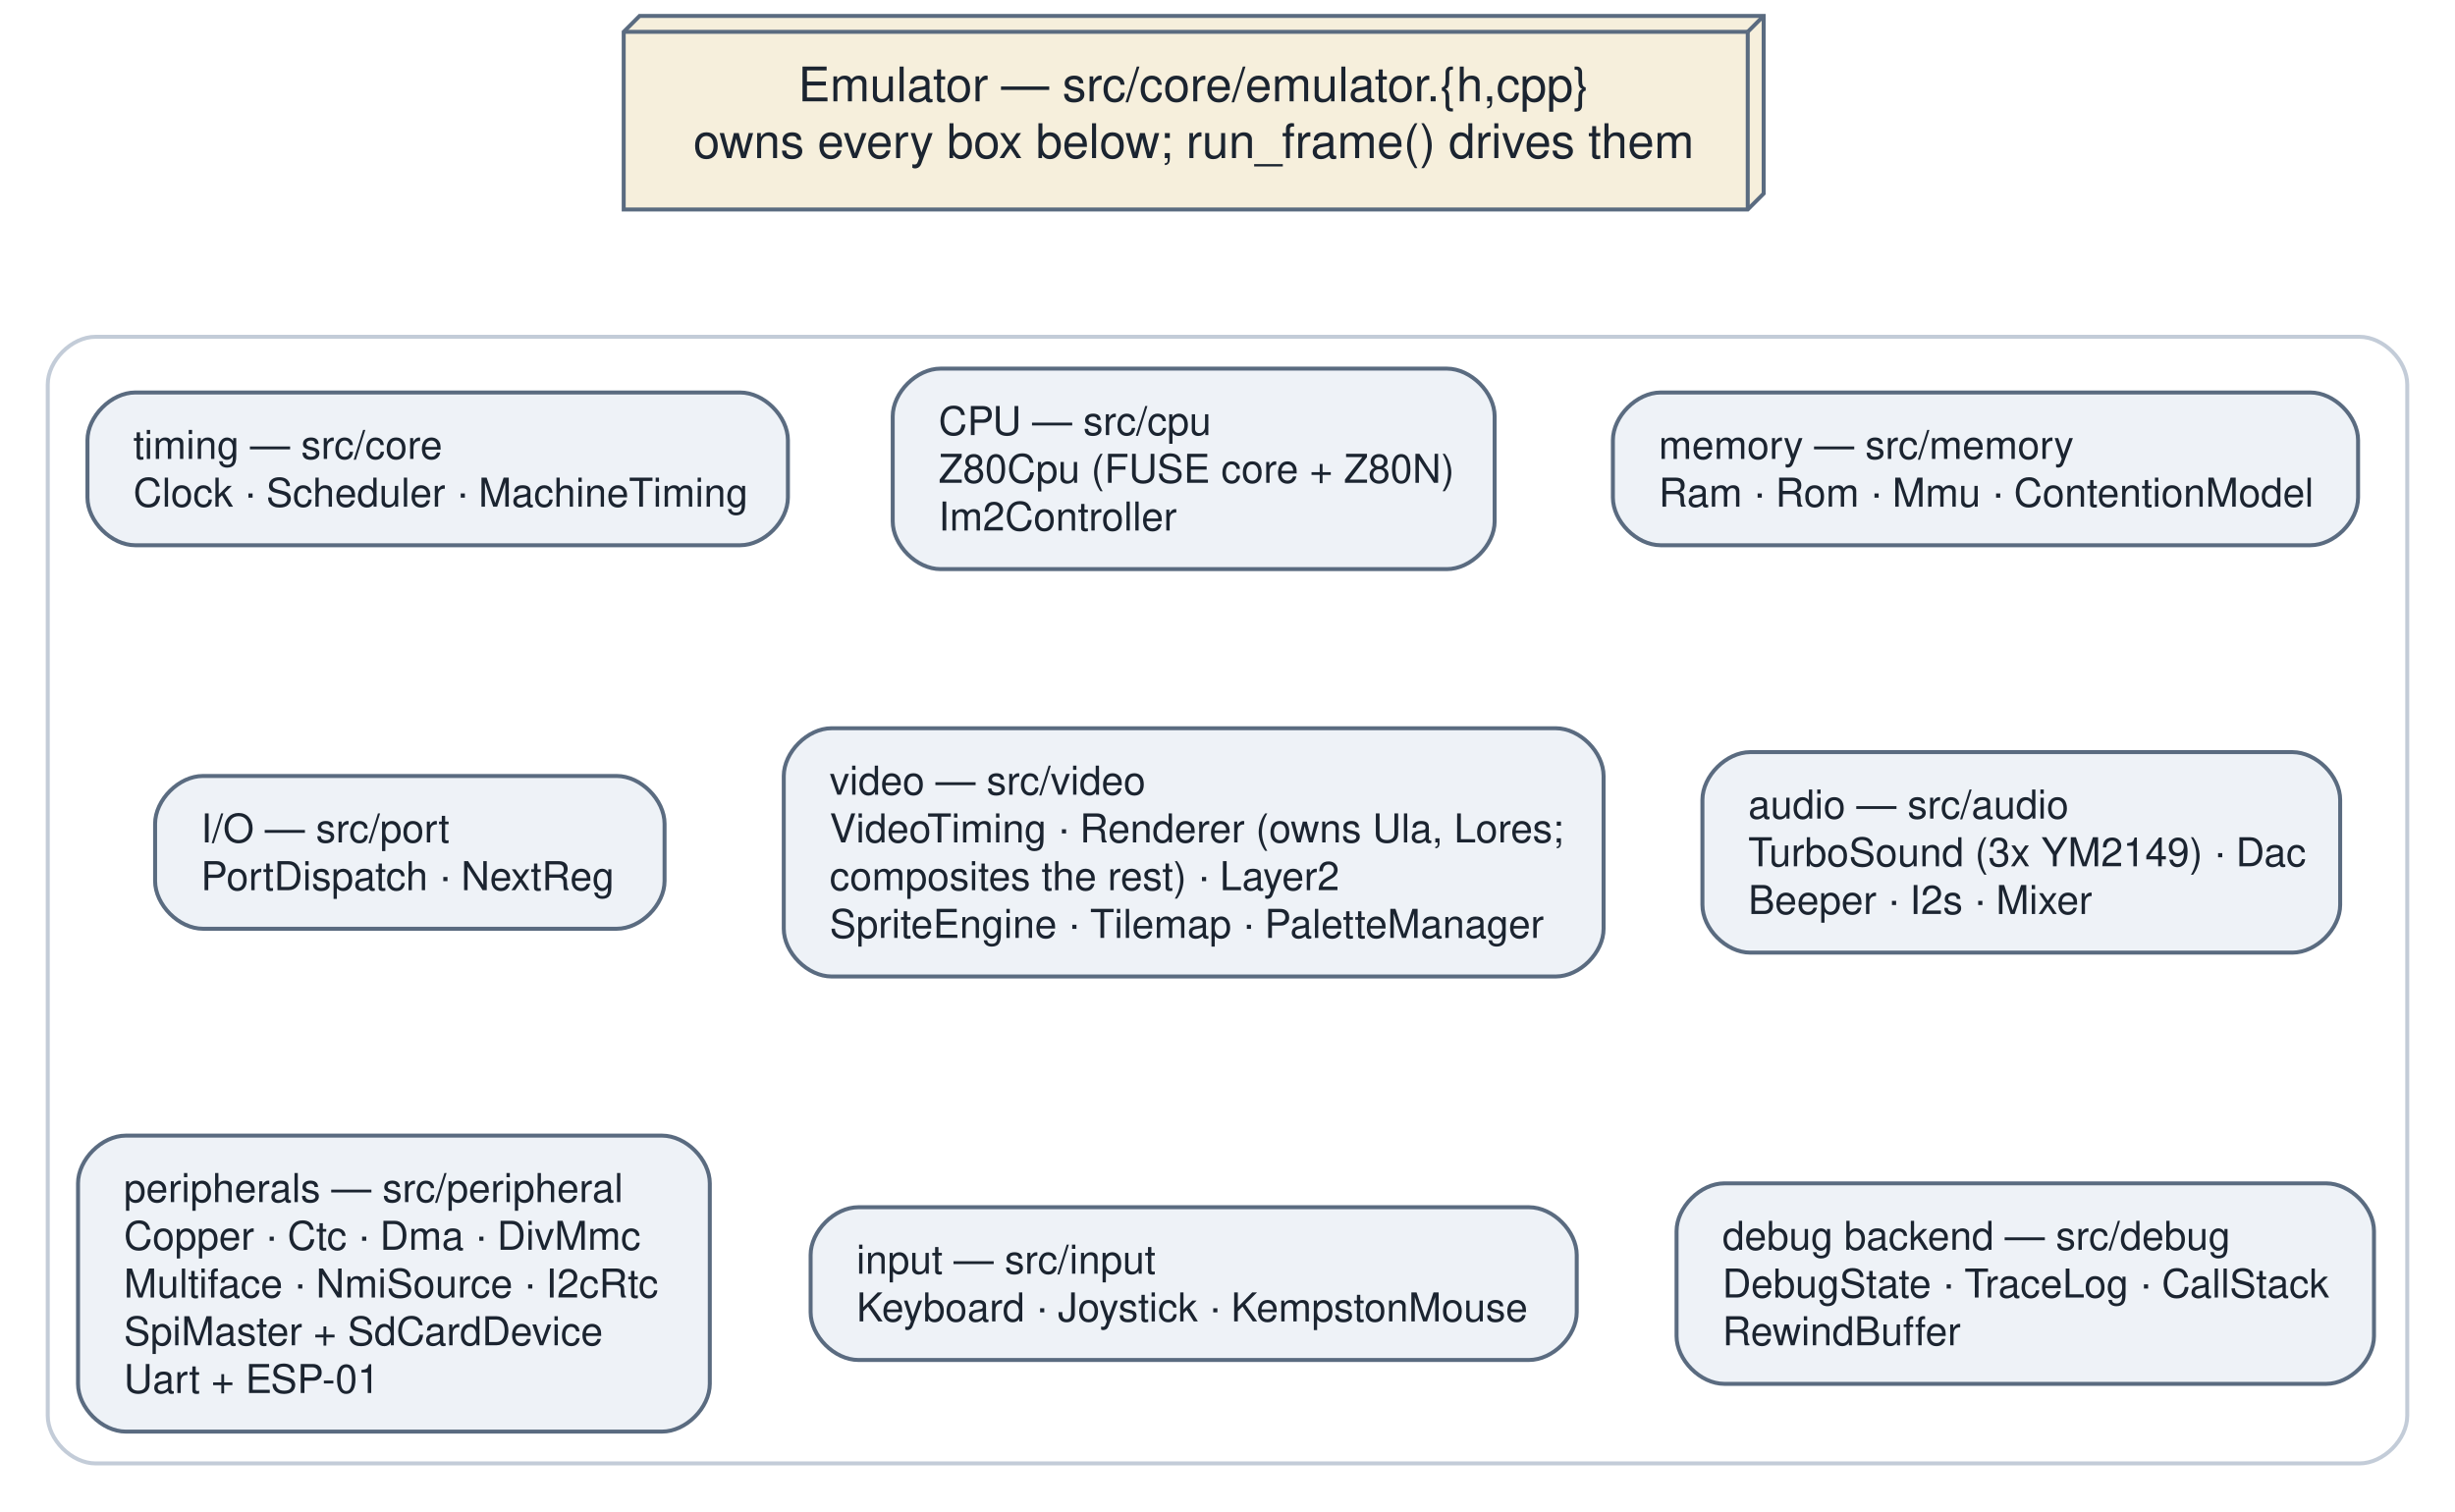
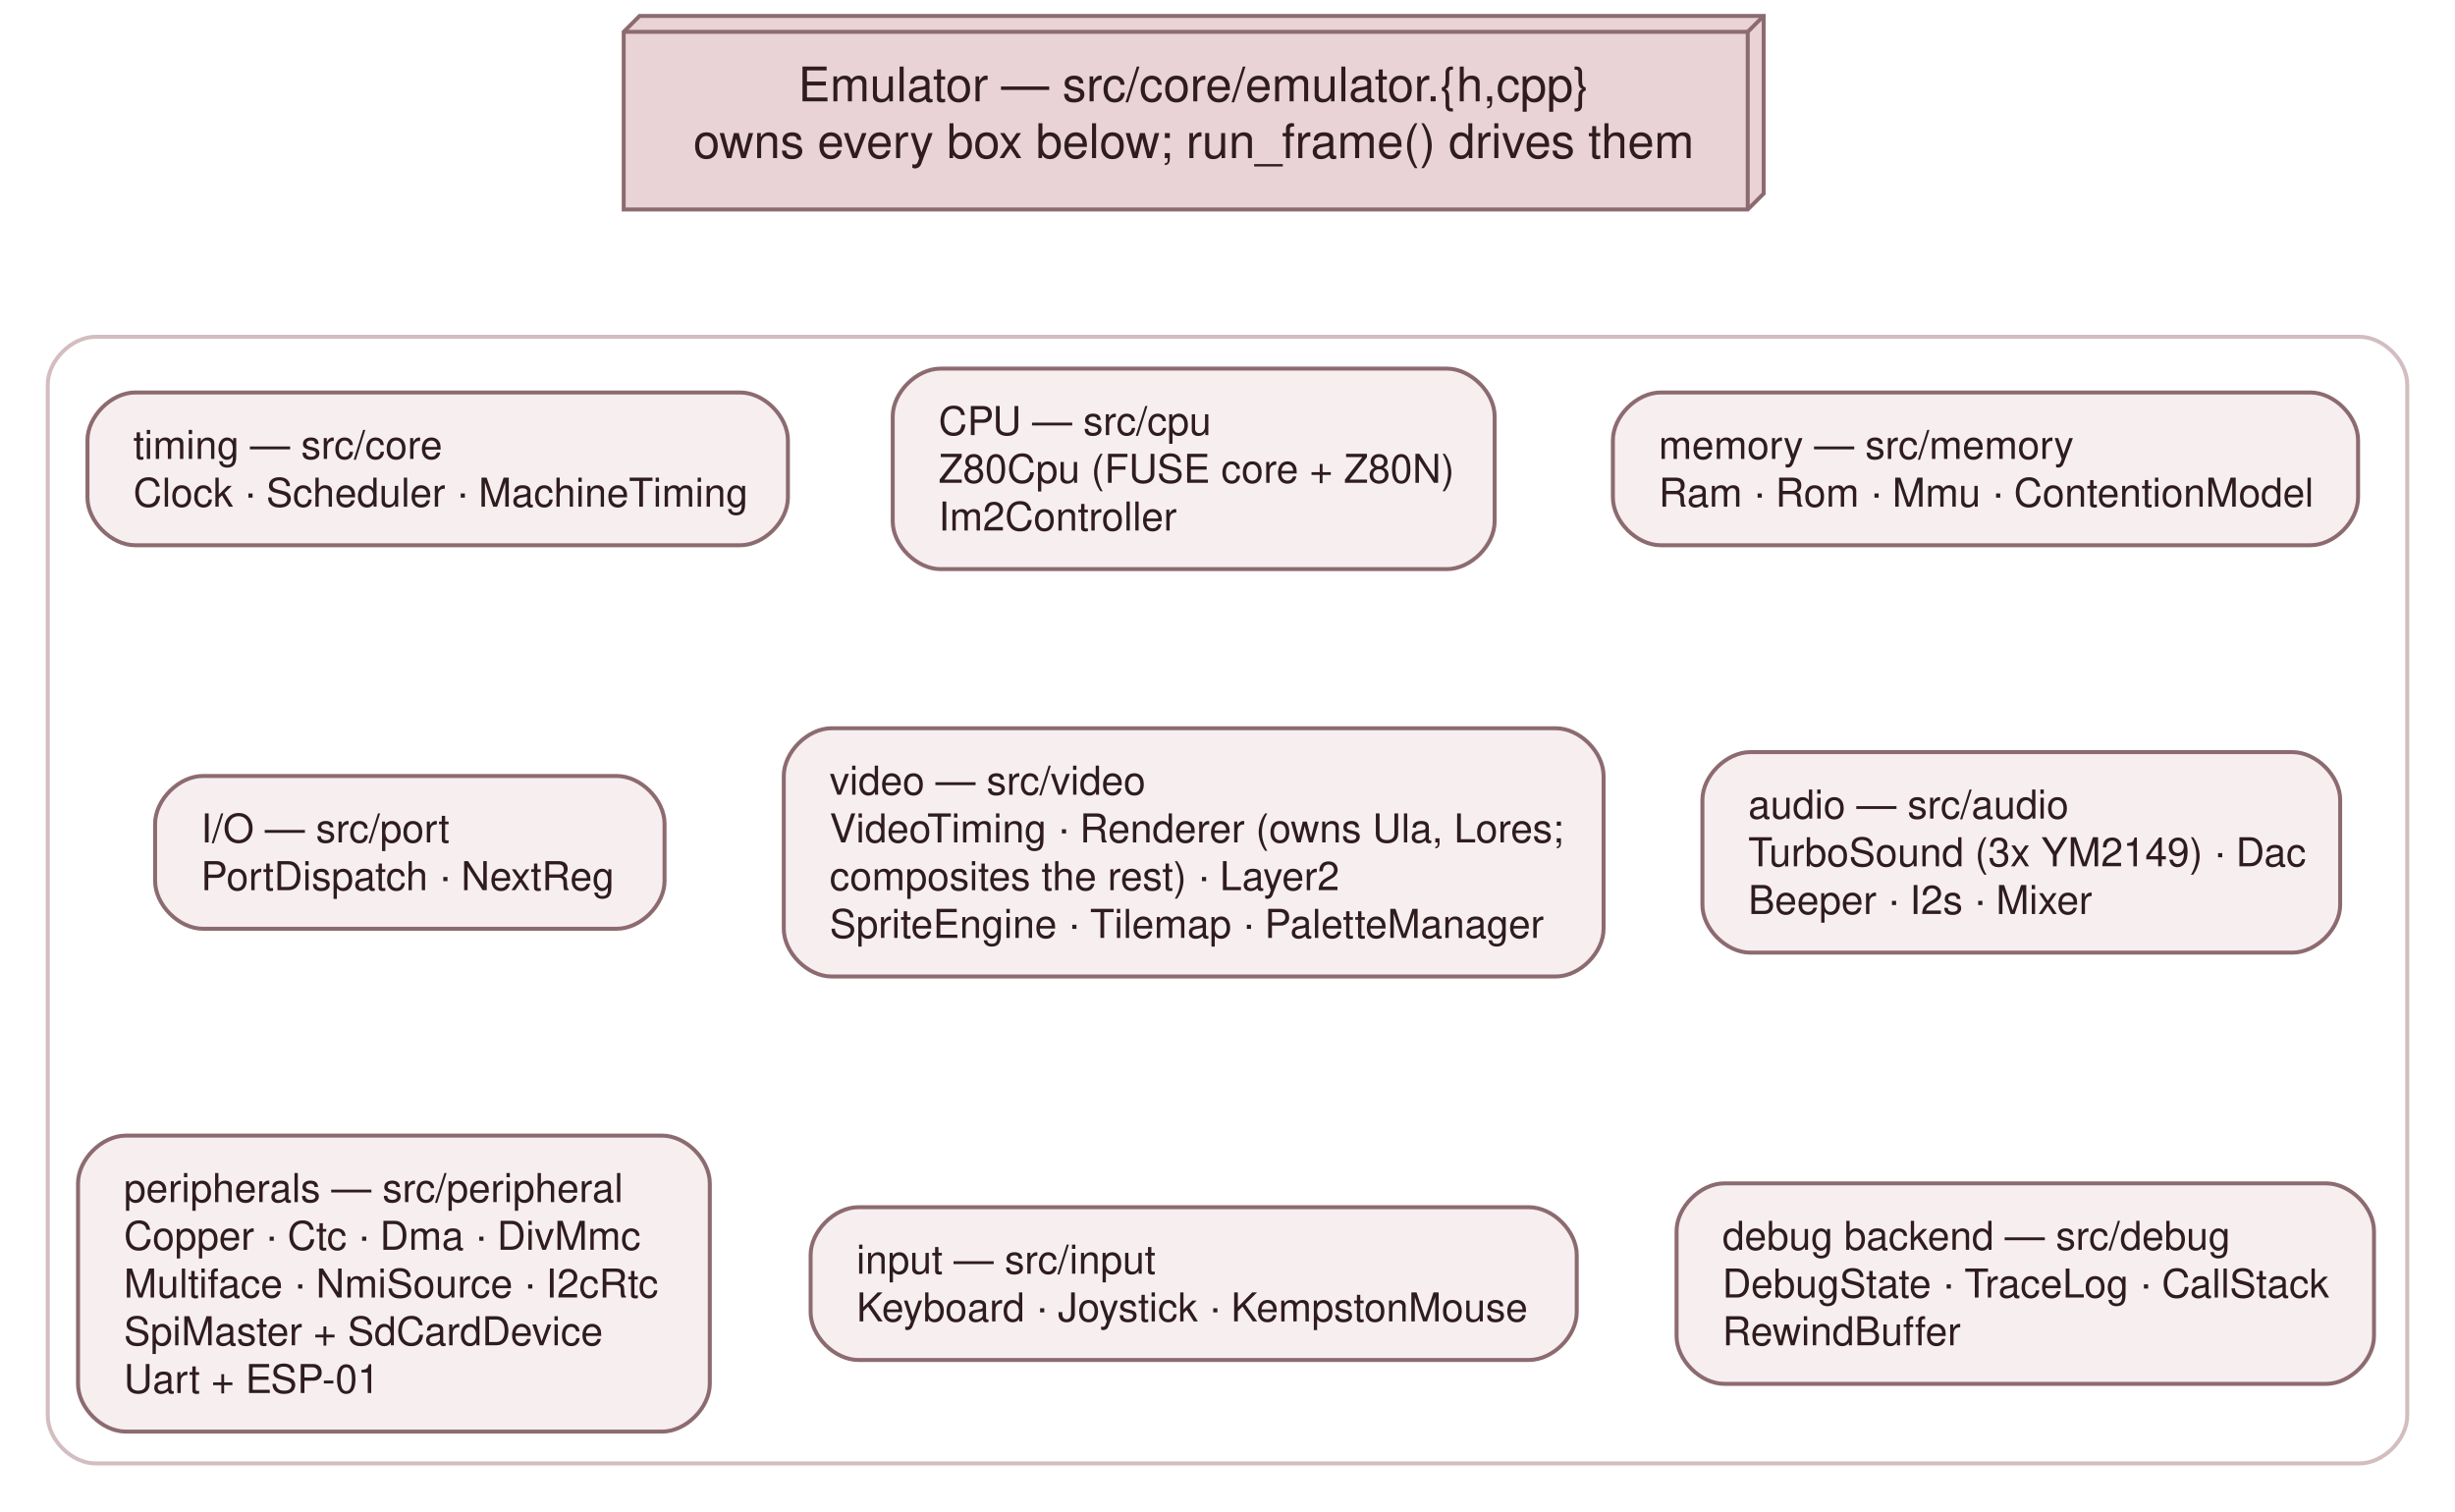
<svg xmlns="http://www.w3.org/2000/svg" width="617pt" height="380pt" viewBox="0.00 0.00 617.00 380.00">
  <g id="graph0" class="graph" transform="scale(1 1) rotate(0) translate(4 375.86)">
    <g id="clust1" class="cluster">
-       <path fill="none" stroke="#c3ccd8" d="M20,-8C20,-8 589,-8 589,-8 595,-8 601,-14 601,-20 601,-20 601,-279.2 601,-279.2 601,-285.2 595,-291.2 589,-291.2 589,-291.2 20,-291.2 20,-291.2 14,-291.2 8,-285.2 8,-279.2 8,-279.2 8,-20 8,-20 8,-14 14,-8 20,-8" />
+       <path fill="none" stroke="#d3bdc0" d="M20,-8C20,-8 589,-8 589,-8 595,-8 601,-14 601,-20 601,-20 601,-279.2 601,-279.2 601,-285.2 595,-291.2 589,-291.2 589,-291.2 20,-291.2 20,-291.2 14,-291.2 8,-285.2 8,-279.2 8,-279.2 8,-20 8,-20 8,-14 14,-8 20,-8" />
    </g>
    <g id="node1" class="node">
-       <polygon fill="#f6efdc" stroke="#5a6b80" points="439.25,-371.86 156.75,-371.86 152.75,-367.86 152.75,-323.2 435.25,-323.2 439.25,-327.2 439.25,-371.86" />
-       <polyline fill="none" stroke="#5a6b80" points="435.25,-367.86 152.75,-367.86" />
-       <polyline fill="none" stroke="#5a6b80" points="435.25,-367.86 435.25,-323.2" />
-       <polyline fill="none" stroke="#5a6b80" points="435.25,-367.86 439.25,-371.86" />
-       <text xml:space="preserve" text-anchor="middle" x="296" y="-350.38" font-family="Helvetica,sans-Serif" font-size="12.00" fill="#1b2430">Emulator — src/core/emulator.{h,cpp}</text>
-       <text xml:space="preserve" text-anchor="middle" x="296" y="-336.13" font-family="Helvetica,sans-Serif" font-size="12.00" fill="#1b2430">owns every box below; run_frame() drives them</text>
+       <polygon fill="#e9d3d6" stroke="#8c6b70" points="439.25,-371.86 156.75,-371.86 152.75,-367.86 152.75,-323.2 435.25,-323.2 439.25,-327.2 439.25,-371.86" />
+       <polyline fill="none" stroke="#8c6b70" points="435.25,-367.86 152.75,-367.86" />
+       <polyline fill="none" stroke="#8c6b70" points="435.25,-367.86 435.25,-323.2" />
+       <polyline fill="none" stroke="#8c6b70" points="435.25,-367.86 439.25,-371.86" />
+       <text xml:space="preserve" text-anchor="middle" x="296" y="-350.38" font-family="Helvetica,sans-Serif" font-size="12.00" fill="#2e1c1f">Emulator — src/core/emulator.{h,cpp}</text>
+       <text xml:space="preserve" text-anchor="middle" x="296" y="-336.13" font-family="Helvetica,sans-Serif" font-size="12.00" fill="#2e1c1f">owns every box below; run_frame() drives them</text>
    </g>
    <g id="node2" class="node">
-       <path fill="#eef2f7" stroke="#5a6b80" d="M182.02,-277.2C182.02,-277.2 29.98,-277.2 29.98,-277.2 23.98,-277.2 17.98,-271.2 17.98,-265.2 17.98,-265.2 17.98,-250.8 17.98,-250.8 17.98,-244.8 23.98,-238.8 29.98,-238.8 29.98,-238.8 182.02,-238.8 182.02,-238.8 188.02,-238.8 194.02,-244.8 194.02,-250.8 194.02,-250.8 194.02,-265.2 194.02,-265.2 194.02,-271.2 188.02,-277.2 182.02,-277.2" />
-       <text xml:space="preserve" text-anchor="start" x="29.5" y="-260.5" font-family="Helvetica,sans-Serif" font-size="10.00" fill="#1b2430">timing — src/core</text>
-       <text xml:space="preserve" text-anchor="start" x="29.5" y="-248.5" font-family="Helvetica,sans-Serif" font-size="10.00" fill="#1b2430">Clock · Scheduler · MachineTiming</text>
+       <path fill="#f7eef0" stroke="#8c6b70" d="M182.02,-277.2C182.02,-277.2 29.98,-277.2 29.98,-277.2 23.98,-277.2 17.98,-271.2 17.98,-265.2 17.98,-265.2 17.98,-250.8 17.98,-250.8 17.98,-244.8 23.98,-238.8 29.98,-238.8 29.98,-238.8 182.02,-238.8 182.02,-238.8 188.02,-238.8 194.02,-244.8 194.02,-250.8 194.02,-250.8 194.02,-265.2 194.02,-265.2 194.02,-271.2 188.02,-277.2 182.02,-277.2" />
+       <text xml:space="preserve" text-anchor="start" x="29.5" y="-260.5" font-family="Helvetica,sans-Serif" font-size="10.00" fill="#2e1c1f">timing — src/core</text>
+       <text xml:space="preserve" text-anchor="start" x="29.5" y="-248.5" font-family="Helvetica,sans-Serif" font-size="10.00" fill="#2e1c1f">Clock · Scheduler · MachineTiming</text>
    </g>
    <g id="node3" class="node">
-       <path fill="#eef2f7" stroke="#5a6b80" d="M359.64,-283.2C359.64,-283.2 232.36,-283.2 232.36,-283.2 226.36,-283.2 220.36,-277.2 220.36,-271.2 220.36,-271.2 220.36,-244.8 220.36,-244.8 220.36,-238.8 226.36,-232.8 232.36,-232.8 232.36,-232.8 359.64,-232.8 359.64,-232.8 365.64,-232.8 371.64,-238.8 371.64,-244.8 371.64,-244.8 371.64,-271.2 371.64,-271.2 371.64,-277.2 365.64,-283.2 359.64,-283.2" />
-       <text xml:space="preserve" text-anchor="start" x="231.88" y="-266.5" font-family="Helvetica,sans-Serif" font-size="10.00" fill="#1b2430">CPU — src/cpu</text>
-       <text xml:space="preserve" text-anchor="start" x="231.88" y="-254.5" font-family="Helvetica,sans-Serif" font-size="10.00" fill="#1b2430">Z80Cpu (FUSE core + Z80N)</text>
-       <text xml:space="preserve" text-anchor="start" x="231.88" y="-242.5" font-family="Helvetica,sans-Serif" font-size="10.00" fill="#1b2430">Im2Controller</text>
+       <path fill="#f7eef0" stroke="#8c6b70" d="M359.64,-283.2C359.64,-283.2 232.36,-283.2 232.36,-283.2 226.36,-283.2 220.36,-277.2 220.36,-271.2 220.36,-271.2 220.36,-244.8 220.36,-244.8 220.36,-238.8 226.36,-232.8 232.36,-232.8 232.36,-232.8 359.64,-232.8 359.64,-232.8 365.64,-232.8 371.64,-238.8 371.64,-244.8 371.64,-244.8 371.64,-271.2 371.64,-271.2 371.64,-277.2 365.64,-283.2 359.64,-283.2" />
+       <text xml:space="preserve" text-anchor="start" x="231.88" y="-266.5" font-family="Helvetica,sans-Serif" font-size="10.00" fill="#2e1c1f">CPU — src/cpu</text>
+       <text xml:space="preserve" text-anchor="start" x="231.88" y="-254.5" font-family="Helvetica,sans-Serif" font-size="10.00" fill="#2e1c1f">Z80Cpu (FUSE core + Z80N)</text>
+       <text xml:space="preserve" text-anchor="start" x="231.88" y="-242.5" font-family="Helvetica,sans-Serif" font-size="10.00" fill="#2e1c1f">Im2Controller</text>
    </g>
    <g id="node4" class="node">
-       <path fill="#eef2f7" stroke="#5a6b80" d="M576.64,-277.2C576.64,-277.2 413.36,-277.2 413.36,-277.2 407.36,-277.2 401.36,-271.2 401.36,-265.2 401.36,-265.2 401.36,-250.8 401.36,-250.8 401.36,-244.8 407.36,-238.8 413.36,-238.8 413.36,-238.8 576.64,-238.8 576.64,-238.8 582.64,-238.8 588.64,-244.8 588.64,-250.8 588.64,-250.8 588.64,-265.2 588.64,-265.2 588.64,-271.2 582.64,-277.2 576.64,-277.2" />
-       <text xml:space="preserve" text-anchor="start" x="412.88" y="-260.5" font-family="Helvetica,sans-Serif" font-size="10.00" fill="#1b2430">memory — src/memory</text>
-       <text xml:space="preserve" text-anchor="start" x="412.88" y="-248.5" font-family="Helvetica,sans-Serif" font-size="10.00" fill="#1b2430">Ram · Rom · Mmu · ContentionModel</text>
+       <path fill="#f7eef0" stroke="#8c6b70" d="M576.64,-277.2C576.64,-277.2 413.36,-277.2 413.36,-277.2 407.36,-277.2 401.36,-271.2 401.36,-265.2 401.36,-265.2 401.36,-250.8 401.36,-250.8 401.36,-244.8 407.36,-238.8 413.36,-238.8 413.36,-238.8 576.64,-238.8 576.64,-238.8 582.64,-238.8 588.64,-244.8 588.64,-250.8 588.64,-250.8 588.64,-265.2 588.64,-265.2 588.64,-271.2 582.64,-277.2 576.64,-277.2" />
+       <text xml:space="preserve" text-anchor="start" x="412.88" y="-260.5" font-family="Helvetica,sans-Serif" font-size="10.00" fill="#2e1c1f">memory — src/memory</text>
+       <text xml:space="preserve" text-anchor="start" x="412.88" y="-248.5" font-family="Helvetica,sans-Serif" font-size="10.00" fill="#2e1c1f">Ram · Rom · Mmu · ContentionModel</text>
    </g>
    <g id="node5" class="node">
-       <path fill="#eef2f7" stroke="#5a6b80" d="M151.02,-180.8C151.02,-180.8 46.98,-180.8 46.98,-180.8 40.98,-180.8 34.98,-174.8 34.98,-168.8 34.98,-168.8 34.98,-154.4 34.98,-154.4 34.98,-148.4 40.98,-142.4 46.98,-142.4 46.98,-142.4 151.02,-142.4 151.02,-142.4 157.02,-142.4 163.02,-148.4 163.02,-154.4 163.02,-154.4 163.02,-168.8 163.02,-168.8 163.02,-174.8 157.02,-180.8 151.02,-180.8" />
-       <text xml:space="preserve" text-anchor="start" x="46.5" y="-164.1" font-family="Helvetica,sans-Serif" font-size="10.00" fill="#1b2430">I/O — src/port</text>
-       <text xml:space="preserve" text-anchor="start" x="46.5" y="-152.1" font-family="Helvetica,sans-Serif" font-size="10.00" fill="#1b2430">PortDispatch · NextReg</text>
+       <path fill="#f7eef0" stroke="#8c6b70" d="M151.02,-180.8C151.02,-180.8 46.98,-180.8 46.98,-180.8 40.98,-180.8 34.98,-174.8 34.98,-168.8 34.98,-168.8 34.98,-154.4 34.98,-154.4 34.98,-148.4 40.98,-142.4 46.98,-142.4 46.98,-142.4 151.02,-142.4 151.02,-142.4 157.02,-142.4 163.02,-148.4 163.02,-154.4 163.02,-154.4 163.02,-168.8 163.02,-168.8 163.02,-174.8 157.02,-180.8 151.02,-180.8" />
+       <text xml:space="preserve" text-anchor="start" x="46.5" y="-164.1" font-family="Helvetica,sans-Serif" font-size="10.00" fill="#2e1c1f">I/O — src/port</text>
+       <text xml:space="preserve" text-anchor="start" x="46.5" y="-152.1" font-family="Helvetica,sans-Serif" font-size="10.00" fill="#2e1c1f">PortDispatch · NextReg</text>
    </g>
    <g id="node6" class="node">
-       <path fill="#eef2f7" stroke="#5a6b80" d="M387.02,-192.8C387.02,-192.8 204.98,-192.8 204.98,-192.8 198.98,-192.8 192.98,-186.8 192.98,-180.8 192.98,-180.8 192.98,-142.4 192.98,-142.4 192.98,-136.4 198.98,-130.4 204.98,-130.4 204.98,-130.4 387.02,-130.4 387.02,-130.4 393.02,-130.4 399.02,-136.4 399.02,-142.4 399.02,-142.4 399.02,-180.8 399.02,-180.8 399.02,-186.8 393.02,-192.8 387.02,-192.8" />
-       <text xml:space="preserve" text-anchor="start" x="204.5" y="-176.1" font-family="Helvetica,sans-Serif" font-size="10.00" fill="#1b2430">video — src/video</text>
-       <text xml:space="preserve" text-anchor="start" x="204.5" y="-164.1" font-family="Helvetica,sans-Serif" font-size="10.00" fill="#1b2430">VideoTiming · Renderer (owns Ula, Lores;</text>
-       <text xml:space="preserve" text-anchor="start" x="204.5" y="-152.1" font-family="Helvetica,sans-Serif" font-size="10.00" fill="#1b2430">composites the rest) · Layer2</text>
-       <text xml:space="preserve" text-anchor="start" x="204.5" y="-140.1" font-family="Helvetica,sans-Serif" font-size="10.00" fill="#1b2430">SpriteEngine · Tilemap · PaletteManager</text>
+       <path fill="#f7eef0" stroke="#8c6b70" d="M387.02,-192.8C387.02,-192.8 204.98,-192.8 204.98,-192.8 198.98,-192.8 192.98,-186.8 192.98,-180.8 192.98,-180.8 192.98,-142.4 192.98,-142.4 192.98,-136.4 198.98,-130.4 204.98,-130.4 204.98,-130.4 387.02,-130.4 387.02,-130.4 393.02,-130.4 399.02,-136.4 399.02,-142.4 399.02,-142.4 399.02,-180.8 399.02,-180.8 399.02,-186.8 393.02,-192.8 387.02,-192.8" />
+       <text xml:space="preserve" text-anchor="start" x="204.5" y="-176.1" font-family="Helvetica,sans-Serif" font-size="10.00" fill="#2e1c1f">video — src/video</text>
+       <text xml:space="preserve" text-anchor="start" x="204.5" y="-164.1" font-family="Helvetica,sans-Serif" font-size="10.00" fill="#2e1c1f">VideoTiming · Renderer (owns Ula, Lores;</text>
+       <text xml:space="preserve" text-anchor="start" x="204.5" y="-152.1" font-family="Helvetica,sans-Serif" font-size="10.00" fill="#2e1c1f">composites the rest) · Layer2</text>
+       <text xml:space="preserve" text-anchor="start" x="204.5" y="-140.1" font-family="Helvetica,sans-Serif" font-size="10.00" fill="#2e1c1f">SpriteEngine · Tilemap · PaletteManager</text>
    </g>
    <g id="node7" class="node">
-       <path fill="#eef2f7" stroke="#5a6b80" d="M572.14,-186.8C572.14,-186.8 435.86,-186.8 435.86,-186.8 429.86,-186.8 423.86,-180.8 423.86,-174.8 423.86,-174.8 423.86,-148.4 423.86,-148.4 423.86,-142.4 429.86,-136.4 435.86,-136.4 435.86,-136.4 572.14,-136.4 572.14,-136.4 578.14,-136.4 584.14,-142.4 584.14,-148.4 584.14,-148.4 584.14,-174.8 584.14,-174.8 584.14,-180.8 578.14,-186.8 572.14,-186.8" />
-       <text xml:space="preserve" text-anchor="start" x="435.38" y="-170.1" font-family="Helvetica,sans-Serif" font-size="10.00" fill="#1b2430">audio — src/audio</text>
-       <text xml:space="preserve" text-anchor="start" x="435.38" y="-158.1" font-family="Helvetica,sans-Serif" font-size="10.00" fill="#1b2430">TurboSound (3x YM2149) · Dac</text>
-       <text xml:space="preserve" text-anchor="start" x="435.38" y="-146.1" font-family="Helvetica,sans-Serif" font-size="10.00" fill="#1b2430">Beeper · I2s · Mixer</text>
+       <path fill="#f7eef0" stroke="#8c6b70" d="M572.14,-186.8C572.14,-186.8 435.86,-186.8 435.86,-186.8 429.86,-186.8 423.86,-180.8 423.86,-174.8 423.86,-174.8 423.86,-148.4 423.86,-148.4 423.86,-142.4 429.86,-136.4 435.86,-136.4 435.86,-136.4 572.14,-136.4 572.14,-136.4 578.14,-136.4 584.14,-142.4 584.14,-148.4 584.14,-148.4 584.14,-174.8 584.14,-174.8 584.14,-180.8 578.14,-186.8 572.14,-186.8" />
+       <text xml:space="preserve" text-anchor="start" x="435.38" y="-170.1" font-family="Helvetica,sans-Serif" font-size="10.00" fill="#2e1c1f">audio — src/audio</text>
+       <text xml:space="preserve" text-anchor="start" x="435.38" y="-158.1" font-family="Helvetica,sans-Serif" font-size="10.00" fill="#2e1c1f">TurboSound (3x YM2149) · Dac</text>
+       <text xml:space="preserve" text-anchor="start" x="435.38" y="-146.1" font-family="Helvetica,sans-Serif" font-size="10.00" fill="#2e1c1f">Beeper · I2s · Mixer</text>
    </g>
    <g id="node8" class="node">
-       <path fill="#eef2f7" stroke="#5a6b80" d="M162.39,-90.4C162.39,-90.4 27.61,-90.4 27.61,-90.4 21.61,-90.4 15.61,-84.4 15.61,-78.4 15.61,-78.4 15.61,-28 15.61,-28 15.61,-22 21.61,-16 27.61,-16 27.61,-16 162.39,-16 162.39,-16 168.39,-16 174.39,-22 174.39,-28 174.39,-28 174.39,-78.4 174.39,-78.4 174.39,-84.4 168.39,-90.4 162.39,-90.4" />
-       <text xml:space="preserve" text-anchor="start" x="27.12" y="-73.7" font-family="Helvetica,sans-Serif" font-size="10.00" fill="#1b2430">peripherals — src/peripheral</text>
-       <text xml:space="preserve" text-anchor="start" x="27.12" y="-61.7" font-family="Helvetica,sans-Serif" font-size="10.00" fill="#1b2430">Copper · Ctc · Dma · DivMmc</text>
-       <text xml:space="preserve" text-anchor="start" x="27.12" y="-49.7" font-family="Helvetica,sans-Serif" font-size="10.00" fill="#1b2430">Multiface · NmiSource · I2cRtc</text>
-       <text xml:space="preserve" text-anchor="start" x="27.12" y="-37.7" font-family="Helvetica,sans-Serif" font-size="10.00" fill="#1b2430">SpiMaster + SdCardDevice</text>
-       <text xml:space="preserve" text-anchor="start" x="27.12" y="-25.7" font-family="Helvetica,sans-Serif" font-size="10.00" fill="#1b2430">Uart + ESP-01</text>
+       <path fill="#f7eef0" stroke="#8c6b70" d="M162.39,-90.4C162.39,-90.4 27.61,-90.4 27.61,-90.4 21.61,-90.4 15.61,-84.4 15.61,-78.4 15.61,-78.4 15.61,-28 15.61,-28 15.61,-22 21.61,-16 27.61,-16 27.61,-16 162.39,-16 162.39,-16 168.39,-16 174.39,-22 174.39,-28 174.39,-28 174.39,-78.4 174.39,-78.4 174.39,-84.4 168.39,-90.4 162.39,-90.4" />
+       <text xml:space="preserve" text-anchor="start" x="27.12" y="-73.7" font-family="Helvetica,sans-Serif" font-size="10.00" fill="#2e1c1f">peripherals — src/peripheral</text>
+       <text xml:space="preserve" text-anchor="start" x="27.12" y="-61.7" font-family="Helvetica,sans-Serif" font-size="10.00" fill="#2e1c1f">Copper · Ctc · Dma · DivMmc</text>
+       <text xml:space="preserve" text-anchor="start" x="27.12" y="-49.7" font-family="Helvetica,sans-Serif" font-size="10.00" fill="#2e1c1f">Multiface · NmiSource · I2cRtc</text>
+       <text xml:space="preserve" text-anchor="start" x="27.12" y="-37.7" font-family="Helvetica,sans-Serif" font-size="10.00" fill="#2e1c1f">SpiMaster + SdCardDevice</text>
+       <text xml:space="preserve" text-anchor="start" x="27.12" y="-25.7" font-family="Helvetica,sans-Serif" font-size="10.00" fill="#2e1c1f">Uart + ESP-01</text>
    </g>
    <g id="node9" class="node">
-       <path fill="#eef2f7" stroke="#5a6b80" d="M380.27,-72.4C380.27,-72.4 211.73,-72.4 211.73,-72.4 205.73,-72.4 199.73,-66.4 199.73,-60.4 199.73,-60.4 199.73,-46 199.73,-46 199.73,-40 205.73,-34 211.73,-34 211.73,-34 380.27,-34 380.27,-34 386.27,-34 392.27,-40 392.27,-46 392.27,-46 392.27,-60.4 392.27,-60.4 392.27,-66.4 386.27,-72.4 380.27,-72.4" />
-       <text xml:space="preserve" text-anchor="start" x="211.25" y="-55.7" font-family="Helvetica,sans-Serif" font-size="10.00" fill="#1b2430">input — src/input</text>
-       <text xml:space="preserve" text-anchor="start" x="211.25" y="-43.7" font-family="Helvetica,sans-Serif" font-size="10.00" fill="#1b2430">Keyboard · Joystick · KempstonMouse</text>
+       <path fill="#f7eef0" stroke="#8c6b70" d="M380.27,-72.4C380.27,-72.4 211.73,-72.4 211.73,-72.4 205.73,-72.4 199.73,-66.4 199.73,-60.4 199.73,-60.4 199.73,-46 199.73,-46 199.73,-40 205.73,-34 211.73,-34 211.73,-34 380.27,-34 380.27,-34 386.27,-34 392.27,-40 392.27,-46 392.27,-46 392.27,-60.4 392.27,-60.4 392.27,-66.4 386.27,-72.4 380.27,-72.4" />
+       <text xml:space="preserve" text-anchor="start" x="211.25" y="-55.7" font-family="Helvetica,sans-Serif" font-size="10.00" fill="#2e1c1f">input — src/input</text>
+       <text xml:space="preserve" text-anchor="start" x="211.25" y="-43.7" font-family="Helvetica,sans-Serif" font-size="10.00" fill="#2e1c1f">Keyboard · Joystick · KempstonMouse</text>
    </g>
    <g id="node10" class="node">
-       <path fill="#eef2f7" stroke="#5a6b80" d="M580.64,-78.4C580.64,-78.4 429.36,-78.4 429.36,-78.4 423.36,-78.4 417.36,-72.4 417.36,-66.4 417.36,-66.4 417.36,-40 417.36,-40 417.36,-34 423.36,-28 429.36,-28 429.36,-28 580.64,-28 580.64,-28 586.64,-28 592.64,-34 592.64,-40 592.64,-40 592.64,-66.4 592.64,-66.4 592.64,-72.4 586.64,-78.4 580.64,-78.4" />
-       <text xml:space="preserve" text-anchor="start" x="428.88" y="-61.7" font-family="Helvetica,sans-Serif" font-size="10.00" fill="#1b2430">debug backend — src/debug</text>
-       <text xml:space="preserve" text-anchor="start" x="428.88" y="-49.7" font-family="Helvetica,sans-Serif" font-size="10.00" fill="#1b2430">DebugState · TraceLog · CallStack</text>
-       <text xml:space="preserve" text-anchor="start" x="428.88" y="-37.7" font-family="Helvetica,sans-Serif" font-size="10.00" fill="#1b2430">RewindBuffer</text>
+       <path fill="#f7eef0" stroke="#8c6b70" d="M580.64,-78.4C580.64,-78.4 429.36,-78.4 429.36,-78.4 423.36,-78.4 417.36,-72.4 417.36,-66.4 417.36,-66.4 417.36,-40 417.36,-40 417.36,-34 423.36,-28 429.36,-28 429.36,-28 580.64,-28 580.64,-28 586.64,-28 592.64,-34 592.64,-40 592.64,-40 592.64,-66.4 592.64,-66.4 592.64,-72.4 586.64,-78.4 580.64,-78.4" />
+       <text xml:space="preserve" text-anchor="start" x="428.88" y="-61.7" font-family="Helvetica,sans-Serif" font-size="10.00" fill="#2e1c1f">debug backend — src/debug</text>
+       <text xml:space="preserve" text-anchor="start" x="428.88" y="-49.7" font-family="Helvetica,sans-Serif" font-size="10.00" fill="#2e1c1f">DebugState · TraceLog · CallStack</text>
+       <text xml:space="preserve" text-anchor="start" x="428.88" y="-37.7" font-family="Helvetica,sans-Serif" font-size="10.00" fill="#2e1c1f">RewindBuffer</text>
    </g>
  </g>
</svg>
